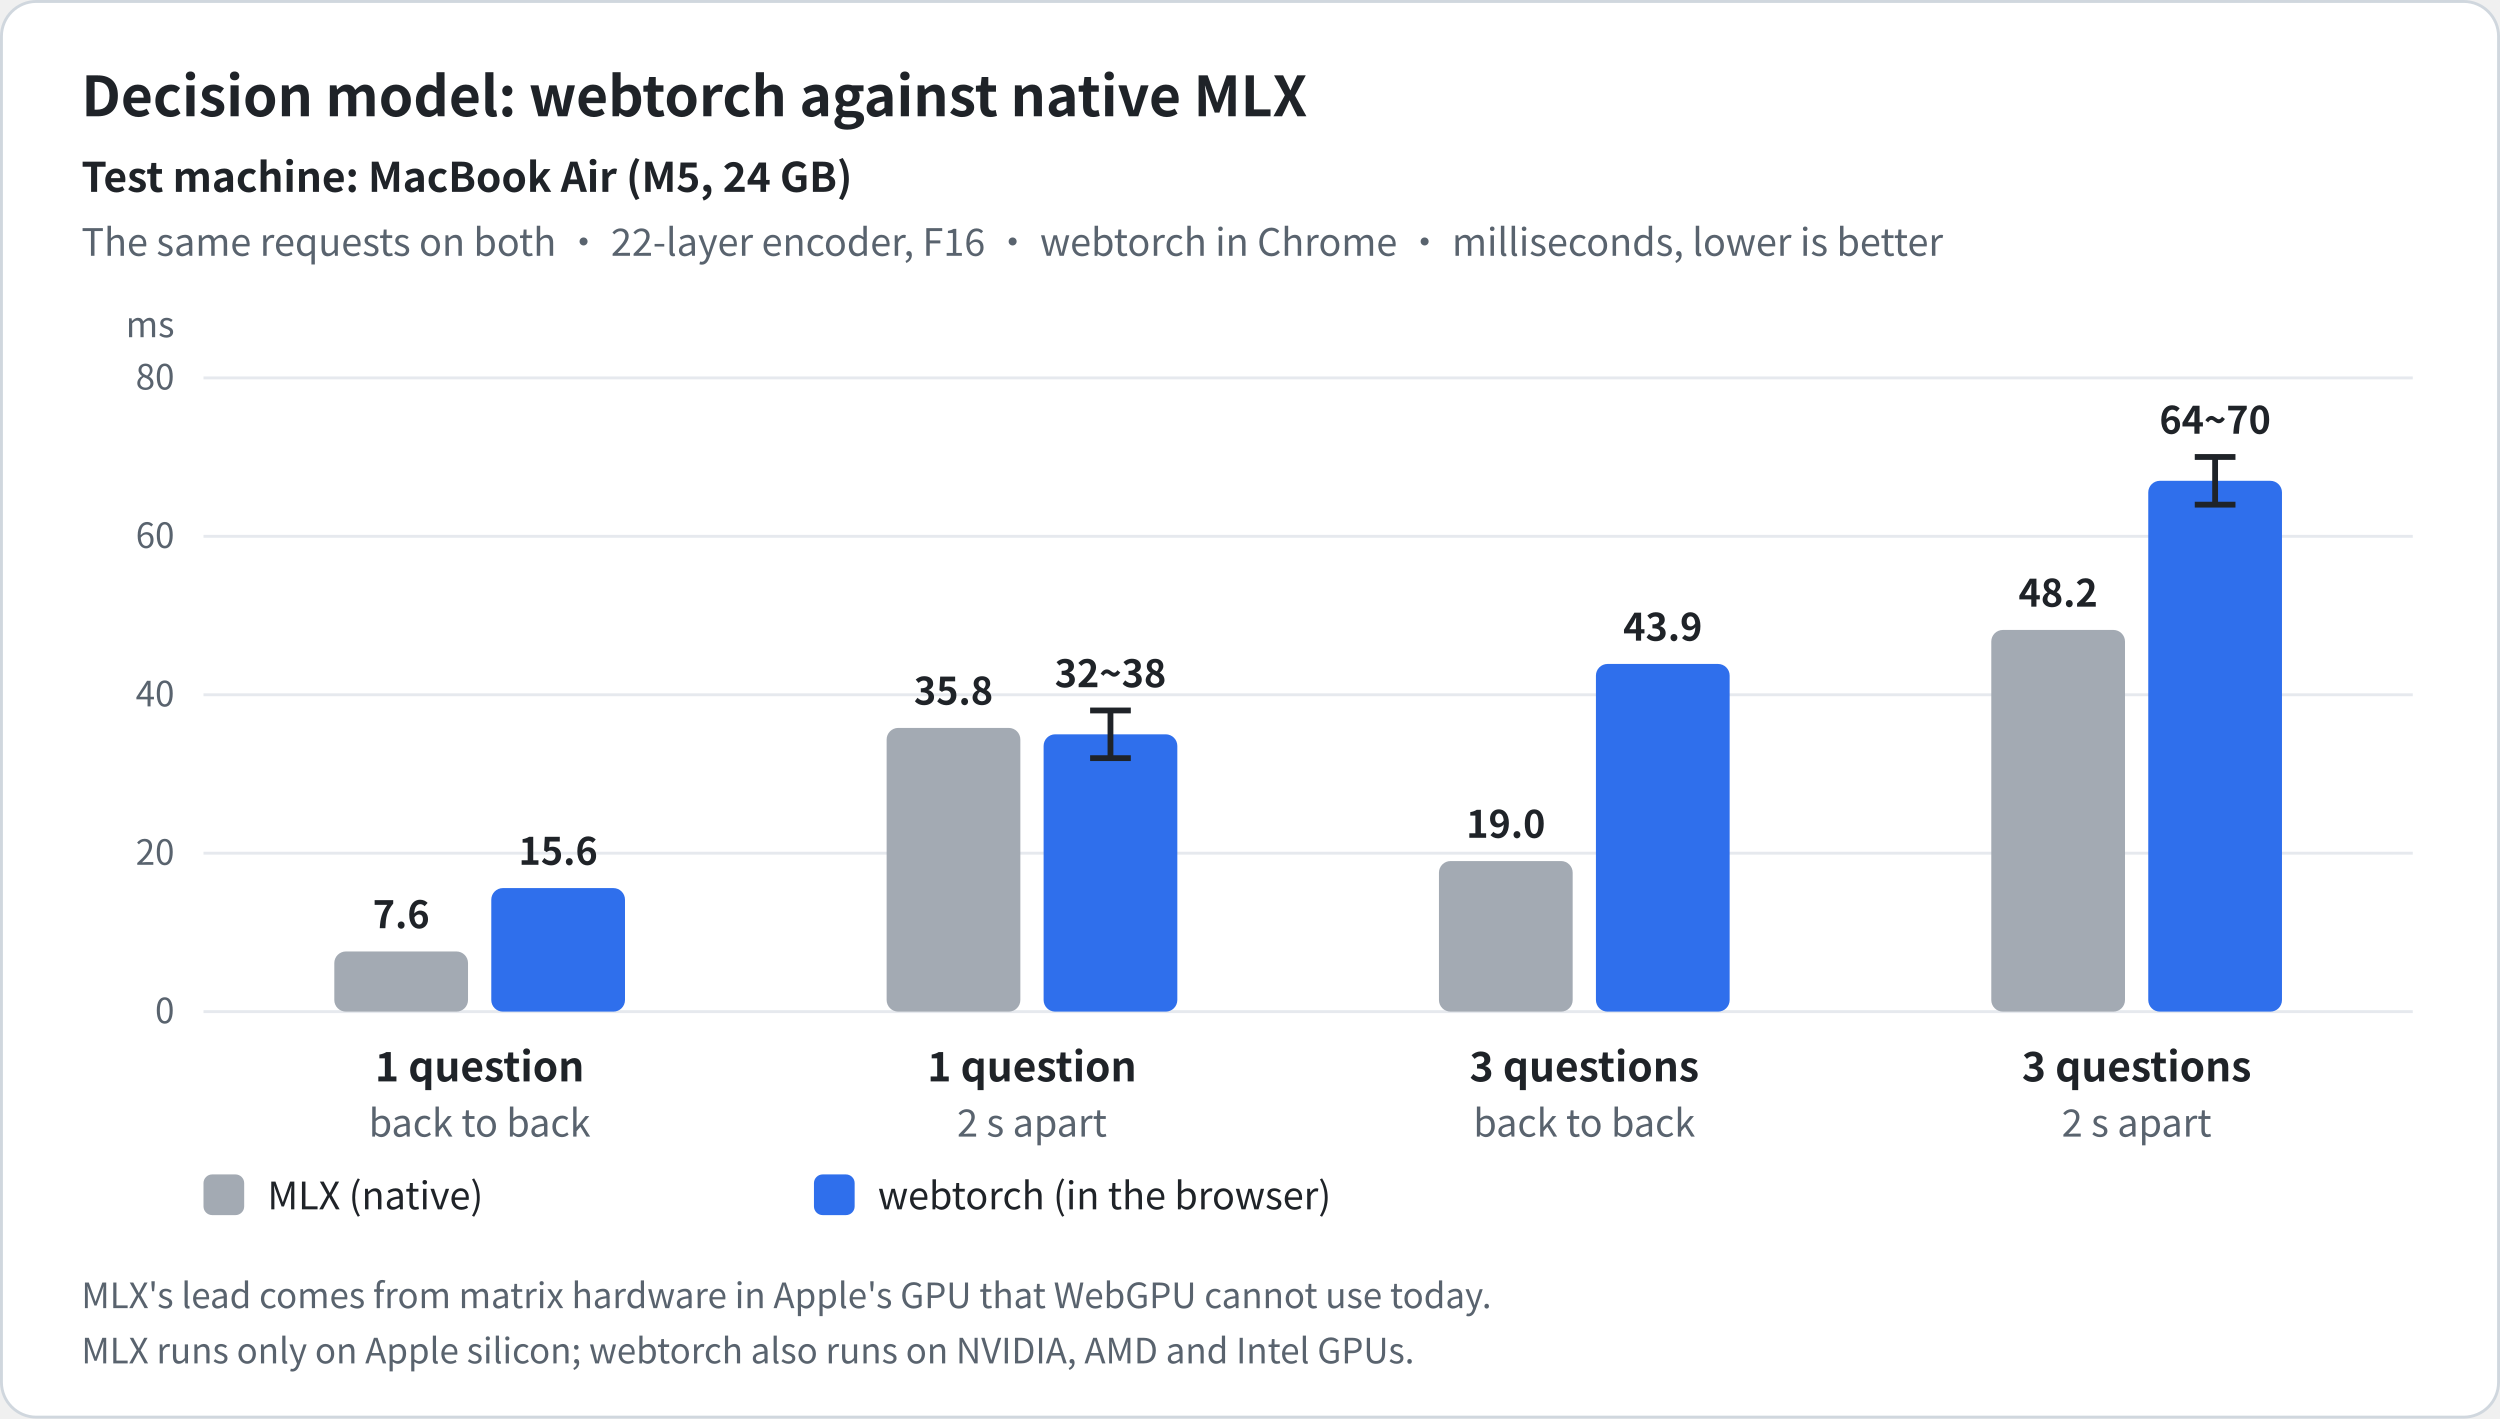
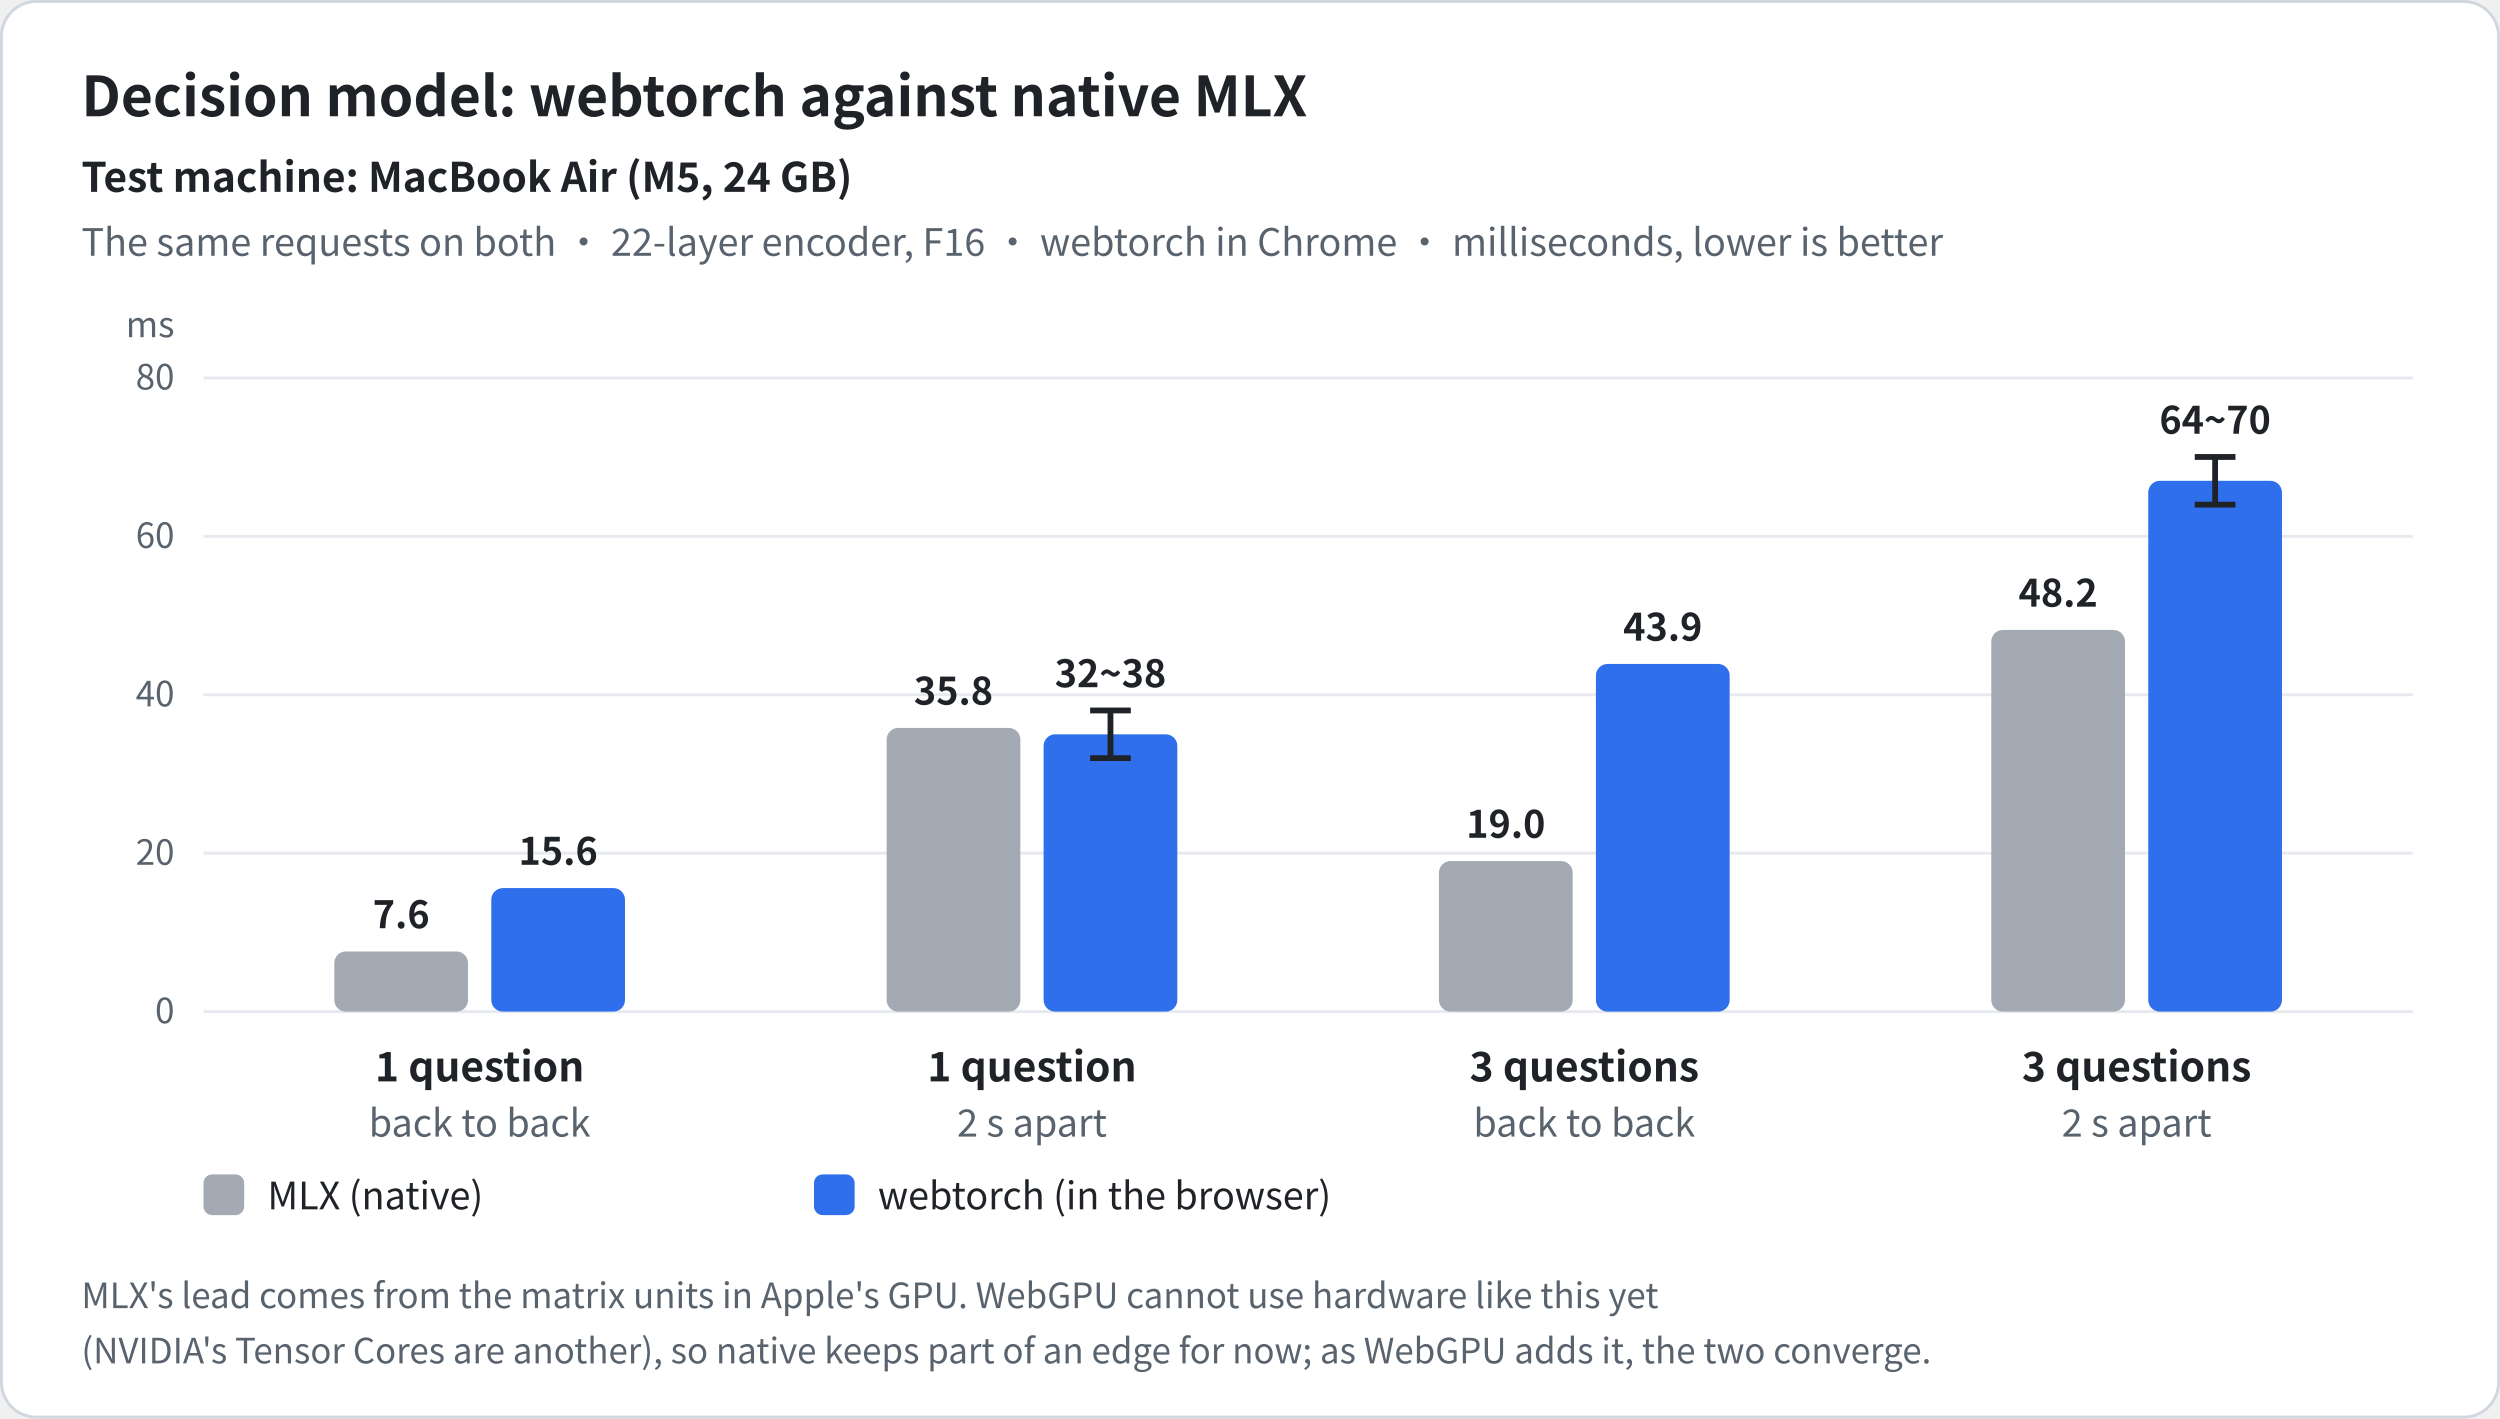
<svg xmlns="http://www.w3.org/2000/svg" width="860" height="488" viewBox="0 0 860 488" font-family="-apple-system, BlinkMacSystemFont, 'Segoe UI', 'PingFang SC', 'Hiragino Sans GB', 'Microsoft YaHei', 'Noto Sans CJK SC', Helvetica, Arial, sans-serif">
  <rect x="0.5" y="0.5" width="859" height="487" rx="12" fill="#ffffff" stroke="#d0d7de" />
  <text x="28.0" y="40.0" font-size="19" fill="#1f2328" text-anchor="start" font-weight="700">Decision model: webtorch against native MLX</text>
  <text x="28.0" y="66.0" font-size="14" fill="#1f2328" text-anchor="start" font-weight="600">Test machine: MacBook Air (M5, 24 GB)</text>
  <text x="28.0" y="88.0" font-size="13" fill="#59636e" text-anchor="start" font-weight="normal">The same requests on both · 22-layer encoder, F16 · webtorch in Chrome · milliseconds, lower is better</text>
  <line x1="70" y1="348.0" x2="830" y2="348.0" stroke="#e6e9ee" />
  <text x="60.0" y="352.0" font-size="12" fill="#59636e" text-anchor="end" font-weight="normal">0</text>
  <line x1="70" y1="293.5" x2="830" y2="293.5" stroke="#e6e9ee" />
  <text x="60.0" y="297.5" font-size="12" fill="#59636e" text-anchor="end" font-weight="normal">20</text>
  <line x1="70" y1="239.0" x2="830" y2="239.0" stroke="#e6e9ee" />
  <text x="60.0" y="243.0" font-size="12" fill="#59636e" text-anchor="end" font-weight="normal">40</text>
  <line x1="70" y1="184.5" x2="830" y2="184.5" stroke="#e6e9ee" />
  <text x="60.0" y="188.5" font-size="12" fill="#59636e" text-anchor="end" font-weight="normal">60</text>
  <line x1="70" y1="130.0" x2="830" y2="130.0" stroke="#e6e9ee" />
  <text x="60.0" y="134.0" font-size="12" fill="#59636e" text-anchor="end" font-weight="normal">80</text>
  <text x="60.0" y="116.0" font-size="12" fill="#59636e" text-anchor="end" font-weight="normal">ms</text>
  <rect x="115.0" y="327.3" width="46" height="20.7" rx="4" fill="#a3aab3" />
  <text x="138.0" y="319.3" font-size="13" fill="#1f2328" text-anchor="middle" font-weight="700">7.6</text>
  <rect x="169.0" y="305.5" width="46" height="42.5" rx="4" fill="#2f6fec" />
  <text x="192.0" y="297.5" font-size="13" fill="#1f2328" text-anchor="middle" font-weight="700">15.6</text>
  <text x="165.0" y="372.0" font-size="14" fill="#1f2328" text-anchor="middle" font-weight="600">1 question</text>
  <text x="165.0" y="391.0" font-size="13" fill="#59636e" text-anchor="middle" font-weight="normal">back to back</text>
  <rect x="305.0" y="250.4" width="46" height="97.6" rx="4" fill="#a3aab3" />
  <text x="328.0" y="242.4" font-size="13" fill="#1f2328" text-anchor="middle" font-weight="700">35.8</text>
  <rect x="359.0" y="252.6" width="46" height="95.4" rx="4" fill="#2f6fec" />
  <line x1="382.0" y1="260.8" x2="382.0" y2="244.4" stroke="#1f2328" stroke-width="2" />
  <line x1="375.0" y1="260.8" x2="389.0" y2="260.8" stroke="#1f2328" stroke-width="2" />
  <line x1="375.0" y1="244.4" x2="389.0" y2="244.4" stroke="#1f2328" stroke-width="2" />
  <text x="382.0" y="236.4" font-size="13" fill="#1f2328" text-anchor="middle" font-weight="700">32~38</text>
  <text x="355.0" y="372.0" font-size="14" fill="#1f2328" text-anchor="middle" font-weight="600">1 question</text>
  <text x="355.0" y="391.0" font-size="13" fill="#59636e" text-anchor="middle" font-weight="normal">2 s apart</text>
  <rect x="495.0" y="296.2" width="46" height="51.8" rx="4" fill="#a3aab3" />
  <text x="518.0" y="288.2" font-size="13" fill="#1f2328" text-anchor="middle" font-weight="700">19.0</text>
  <rect x="549.0" y="228.4" width="46" height="119.6" rx="4" fill="#2f6fec" />
  <text x="572.0" y="220.4" font-size="13" fill="#1f2328" text-anchor="middle" font-weight="700">43.9</text>
  <text x="545.0" y="372.0" font-size="14" fill="#1f2328" text-anchor="middle" font-weight="600">3 questions</text>
  <text x="545.0" y="391.0" font-size="13" fill="#59636e" text-anchor="middle" font-weight="normal">back to back</text>
  <rect x="685.0" y="216.7" width="46" height="131.3" rx="4" fill="#a3aab3" />
  <text x="708.0" y="208.7" font-size="13" fill="#1f2328" text-anchor="middle" font-weight="700">48.2</text>
  <rect x="739.0" y="165.4" width="46" height="182.6" rx="4" fill="#2f6fec" />
  <line x1="762.0" y1="173.6" x2="762.0" y2="157.2" stroke="#1f2328" stroke-width="2" />
  <line x1="755.0" y1="173.6" x2="769.0" y2="173.6" stroke="#1f2328" stroke-width="2" />
  <line x1="755.0" y1="157.2" x2="769.0" y2="157.2" stroke="#1f2328" stroke-width="2" />
  <text x="762.0" y="149.2" font-size="13" fill="#1f2328" text-anchor="middle" font-weight="700">64~70</text>
  <text x="735.0" y="372.0" font-size="14" fill="#1f2328" text-anchor="middle" font-weight="600">3 questions</text>
  <text x="735.0" y="391.0" font-size="13" fill="#59636e" text-anchor="middle" font-weight="normal">2 s apart</text>
  <rect x="70" y="404" width="14" height="14" rx="3" fill="#a3aab3" />
  <text x="92.0" y="416.0" font-size="13" fill="#1f2328" text-anchor="start" font-weight="normal">MLX (native)</text>
  <rect x="280" y="404" width="14" height="14" rx="3" fill="#2f6fec" />
  <text x="302.0" y="416.0" font-size="13" fill="#1f2328" text-anchor="start" font-weight="normal">webtorch (in the browser)</text>
-   <text x="28.0" y="450.0" font-size="12" fill="#59636e" text-anchor="start" font-weight="normal">MLX's lead comes from matrix hardware in Apple's GPU that WebGPU cannot use today.</text>
-   <text x="28.0" y="469.0" font-size="12" fill="#59636e" text-anchor="start" font-weight="normal">MLX runs only on Apple silicon; webtorch also runs on NVIDIA, AMD and Intel GPUs.</text>
+   <text x="28.0" y="450.0" font-size="12" fill="#59636e" text-anchor="start" font-weight="normal">MLX's lead comes from the matrix units in Apple's GPU. WebGPU cannot use hardware like this yet</text>
+   <text x="28.0" y="469.0" font-size="12" fill="#59636e" text-anchor="start" font-weight="normal">(NVIDIA's Tensor Cores are another), so native keeps part of an edge for now; as WebGPU adds it, the two converge.</text>
</svg>
